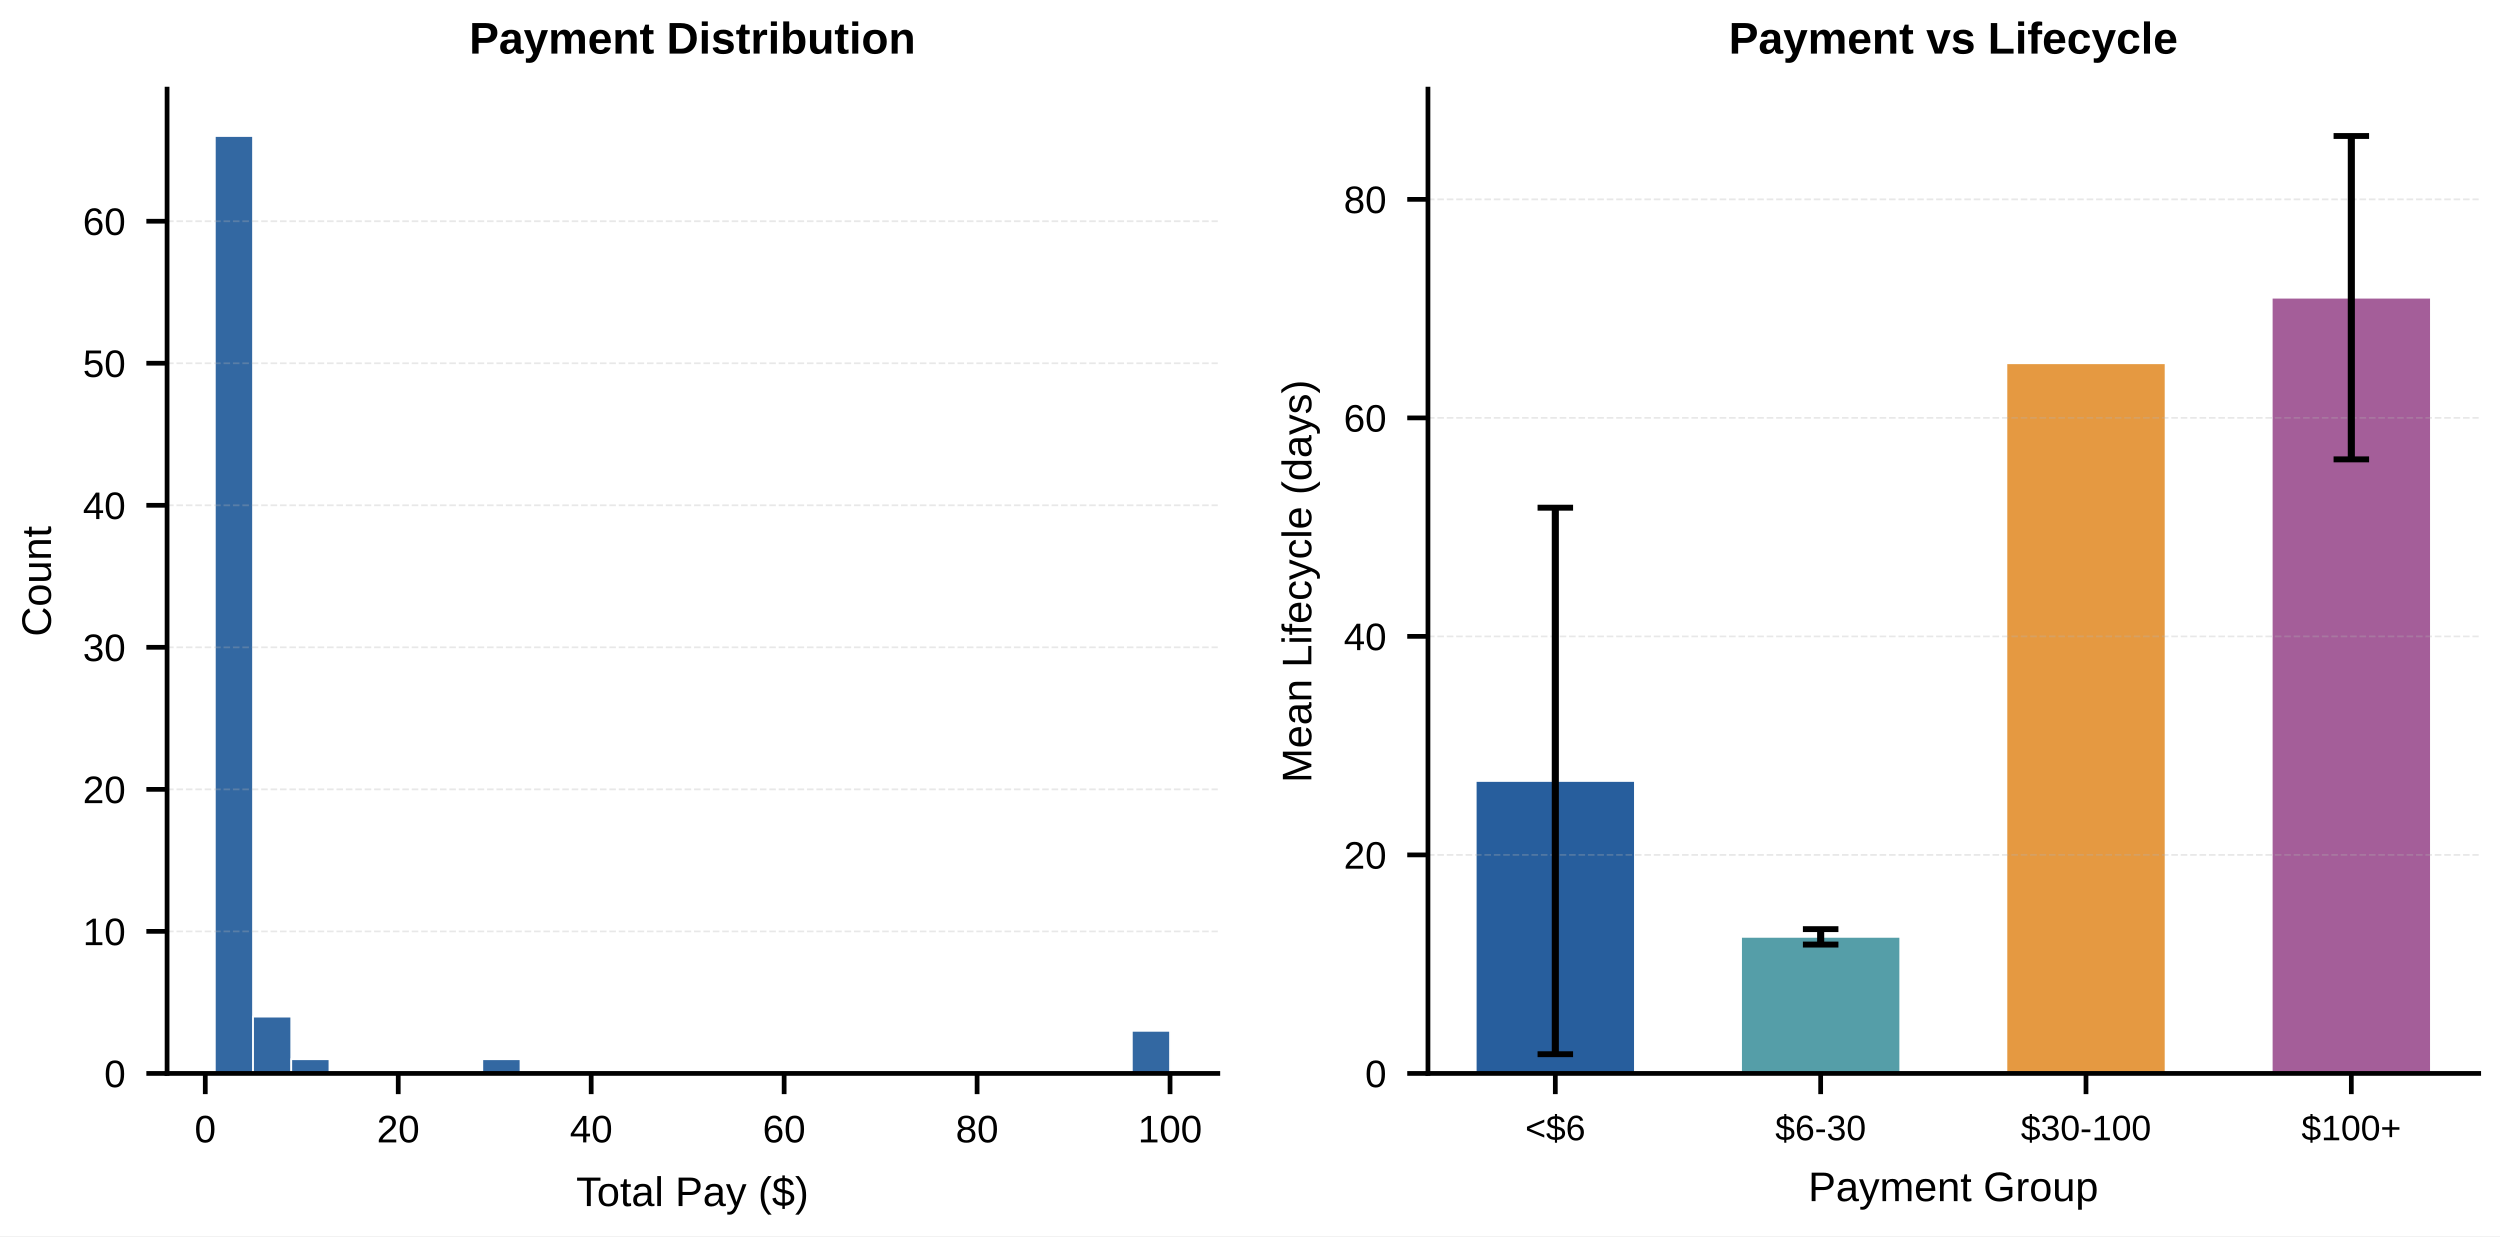
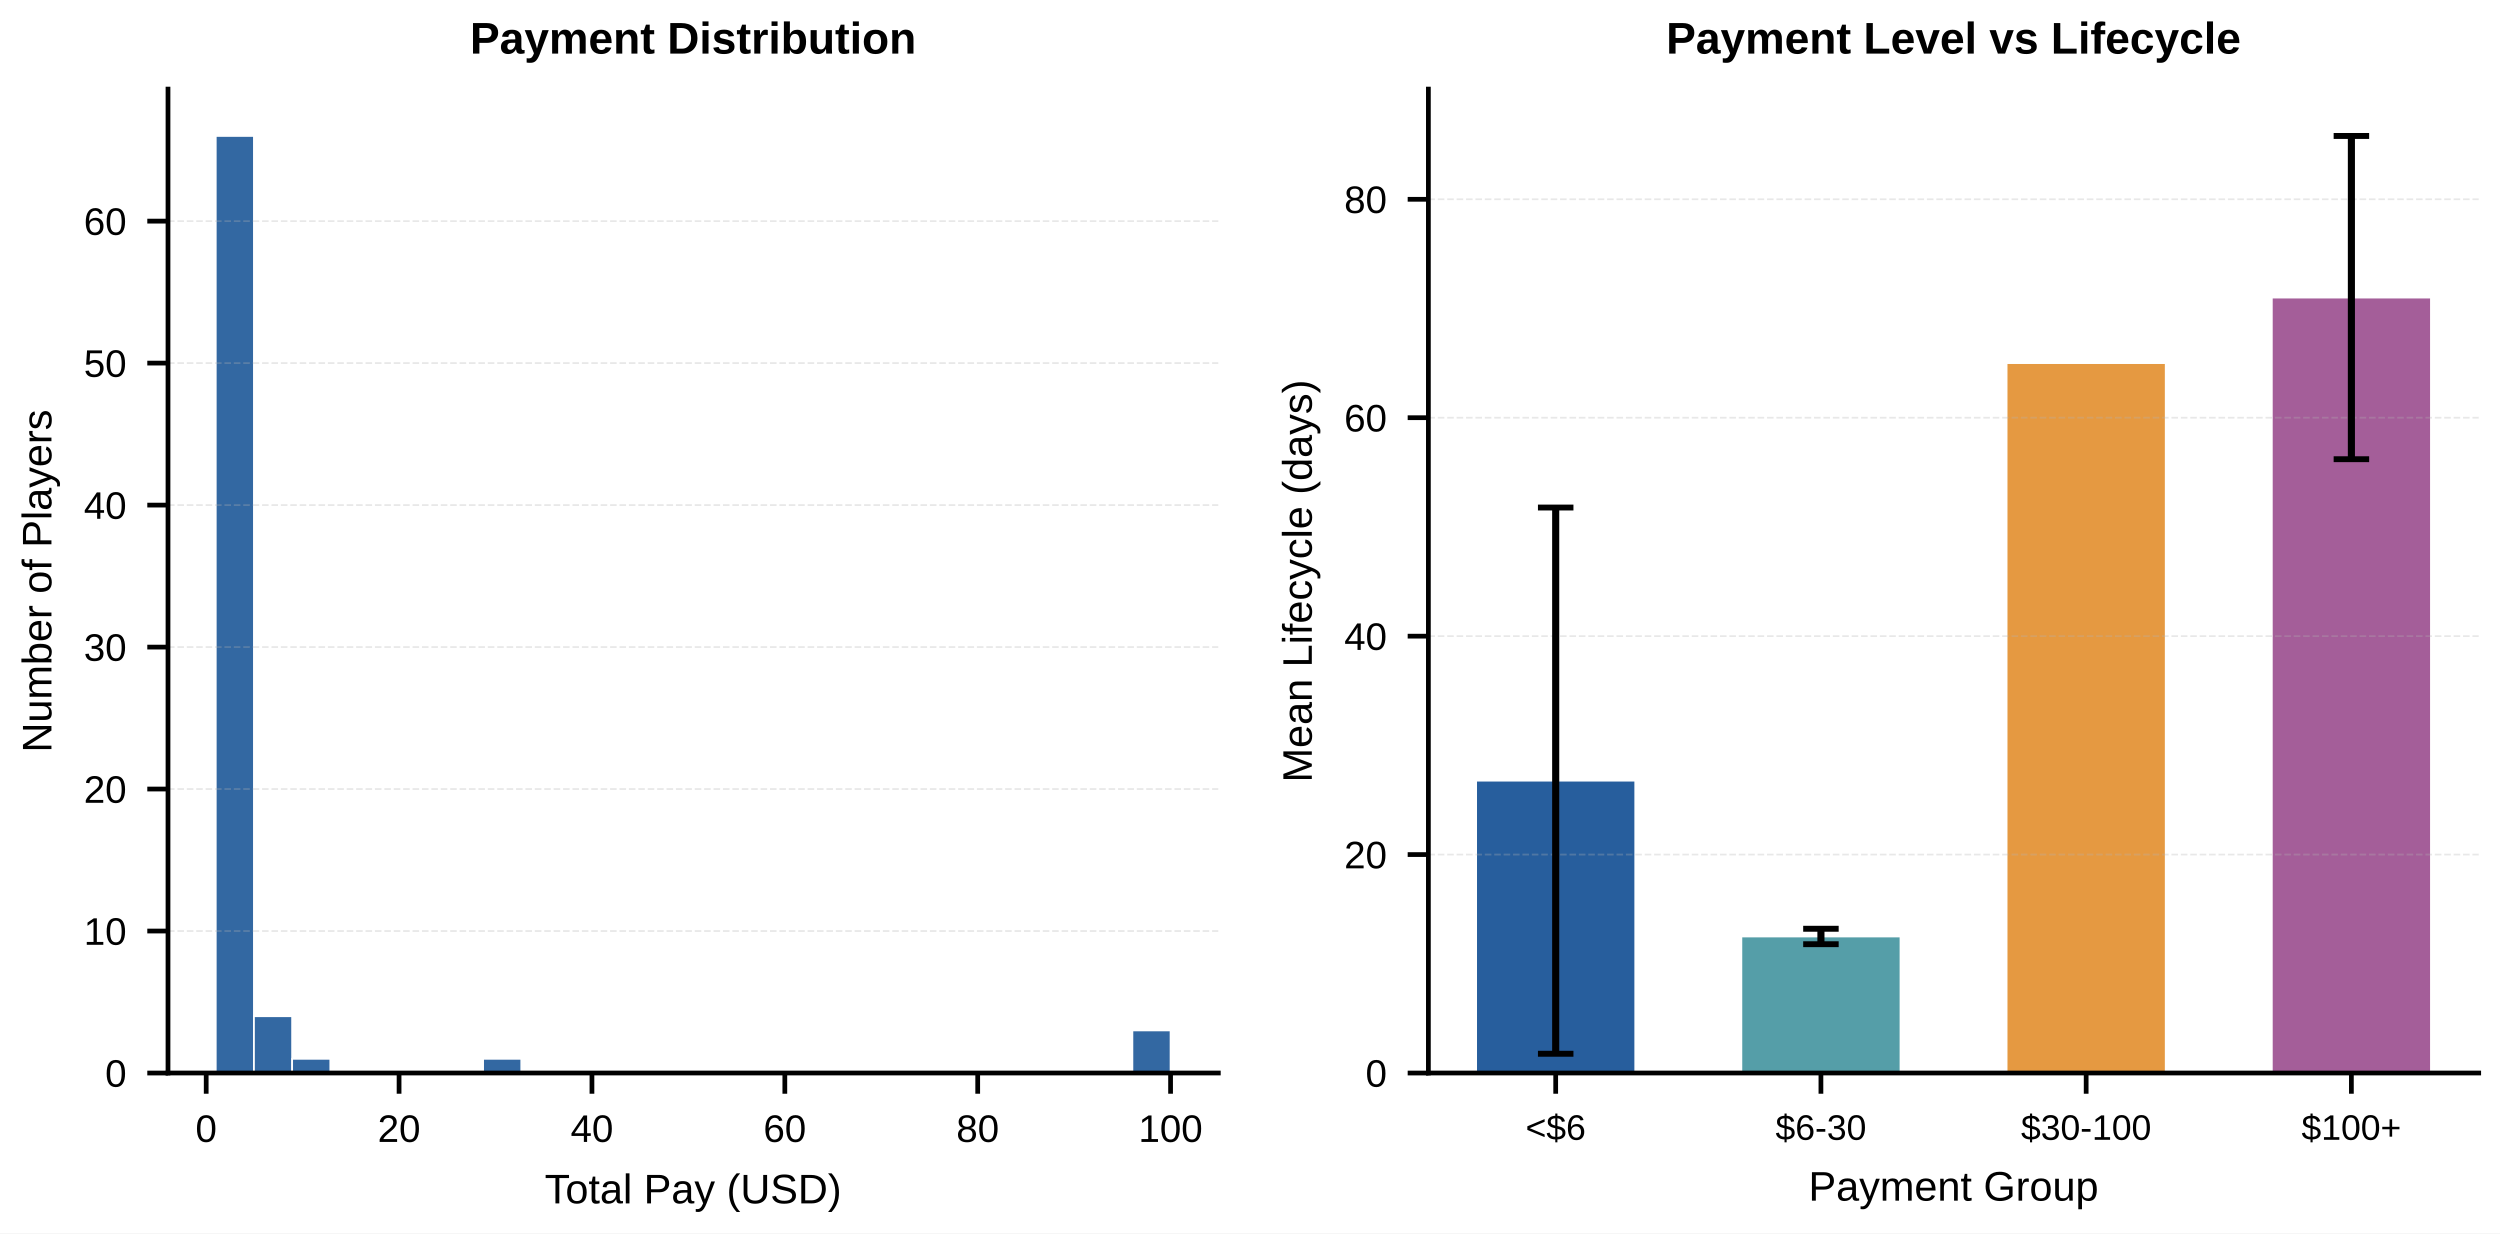
- <svg xmlns="http://www.w3.org/2000/svg" xmlns:xlink="http://www.w3.org/1999/xlink" width="422.431pt" height="208.87pt" viewBox="0 0 422.431 208.87" version="1.1">
+ <svg xmlns="http://www.w3.org/2000/svg" xmlns:xlink="http://www.w3.org/1999/xlink" width="422.598pt" height="208.493pt" viewBox="0 0 422.598 208.493" version="1.1">
  <defs>
    <style type="text/css">*{stroke-linejoin: round; stroke-linecap: butt}</style>
  </defs>
  <g id="figure_1">
    <g id="patch_1">
-       <path d="M 0 208.87  L 422.431 208.87  L 422.431 0  L 0 0  z " style="fill: #ffffff" />
+       <path d="M 0 208.493  L 422.598 208.493  L 422.598 0  L 0 0  z " style="fill: #ffffff" />
    </g>
    <g id="axes_1">
      <g id="patch_2">
-         <path d="M 28.231 181.38  L 205.776 181.38  L 205.776 15.06  L 28.231 15.06  z " style="fill: #ffffff" />
+         <path d="M 28.398 181.38  L 205.944 181.38  L 205.944 15.06  L 28.398 15.06  z " style="fill: #ffffff" />
      </g>
      <g id="patch_3">
-         <path d="M 36.301 181.38  L 42.757 181.38  L 42.757 22.98  L 36.301 22.98  z " clip-path="url(#p80dd685911)" style="fill: #0f4d92; opacity: 0.85; stroke: #ffffff; stroke-width: 0.3; stroke-linejoin: miter" />
+         <path d="M 36.469 181.38  L 42.925 181.38  L 42.925 22.98  L 36.469 22.98  z " clip-path="url(#p5d85943e0c)" style="fill: #0f4d92; opacity: 0.85; stroke: #ffffff; stroke-width: 0.3; stroke-linejoin: miter" />
      </g>
      <g id="patch_4">
-         <path d="M 42.757 181.38  L 49.214 181.38  L 49.214 171.78  L 42.757 171.78  z " clip-path="url(#p80dd685911)" style="fill: #0f4d92; opacity: 0.85; stroke: #ffffff; stroke-width: 0.3; stroke-linejoin: miter" />
+         <path d="M 42.925 181.38  L 49.381 181.38  L 49.381 171.78  L 42.925 171.78  z " clip-path="url(#p5d85943e0c)" style="fill: #0f4d92; opacity: 0.85; stroke: #ffffff; stroke-width: 0.3; stroke-linejoin: miter" />
      </g>
      <g id="patch_5">
-         <path d="M 49.214 181.38  L 55.67 181.38  L 55.67 178.98  L 49.214 178.98  z " clip-path="url(#p80dd685911)" style="fill: #0f4d92; opacity: 0.85; stroke: #ffffff; stroke-width: 0.3; stroke-linejoin: miter" />
+         <path d="M 49.381 181.38  L 55.837 181.38  L 55.837 178.98  L 49.381 178.98  z " clip-path="url(#p5d85943e0c)" style="fill: #0f4d92; opacity: 0.85; stroke: #ffffff; stroke-width: 0.3; stroke-linejoin: miter" />
      </g>
      <g id="patch_6">
-         <path d="M 55.67 181.38  L 62.126 181.38  L 62.126 181.38  L 55.67 181.38  z " clip-path="url(#p80dd685911)" style="fill: #0f4d92; opacity: 0.85; stroke: #ffffff; stroke-width: 0.3; stroke-linejoin: miter" />
+         <path d="M 55.837 181.38  L 62.293 181.38  L 62.293 181.38  L 55.837 181.38  z " clip-path="url(#p5d85943e0c)" style="fill: #0f4d92; opacity: 0.85; stroke: #ffffff; stroke-width: 0.3; stroke-linejoin: miter" />
      </g>
      <g id="patch_7">
-         <path d="M 62.126 181.38  L 68.582 181.38  L 68.582 181.38  L 62.126 181.38  z " clip-path="url(#p80dd685911)" style="fill: #0f4d92; opacity: 0.85; stroke: #ffffff; stroke-width: 0.3; stroke-linejoin: miter" />
+         <path d="M 62.293 181.38  L 68.75 181.38  L 68.75 181.38  L 62.293 181.38  z " clip-path="url(#p5d85943e0c)" style="fill: #0f4d92; opacity: 0.85; stroke: #ffffff; stroke-width: 0.3; stroke-linejoin: miter" />
      </g>
      <g id="patch_8">
-         <path d="M 68.582 181.38  L 75.038 181.38  L 75.038 181.38  L 68.582 181.38  z " clip-path="url(#p80dd685911)" style="fill: #0f4d92; opacity: 0.85; stroke: #ffffff; stroke-width: 0.3; stroke-linejoin: miter" />
+         <path d="M 68.75 181.38  L 75.206 181.38  L 75.206 181.38  L 68.75 181.38  z " clip-path="url(#p5d85943e0c)" style="fill: #0f4d92; opacity: 0.85; stroke: #ffffff; stroke-width: 0.3; stroke-linejoin: miter" />
      </g>
      <g id="patch_9">
-         <path d="M 75.038 181.38  L 81.495 181.38  L 81.495 181.38  L 75.038 181.38  z " clip-path="url(#p80dd685911)" style="fill: #0f4d92; opacity: 0.85; stroke: #ffffff; stroke-width: 0.3; stroke-linejoin: miter" />
+         <path d="M 75.206 181.38  L 81.662 181.38  L 81.662 181.38  L 75.206 181.38  z " clip-path="url(#p5d85943e0c)" style="fill: #0f4d92; opacity: 0.85; stroke: #ffffff; stroke-width: 0.3; stroke-linejoin: miter" />
      </g>
      <g id="patch_10">
-         <path d="M 81.495 181.38  L 87.951 181.38  L 87.951 178.98  L 81.495 178.98  z " clip-path="url(#p80dd685911)" style="fill: #0f4d92; opacity: 0.85; stroke: #ffffff; stroke-width: 0.3; stroke-linejoin: miter" />
+         <path d="M 81.662 181.38  L 88.118 181.38  L 88.118 178.98  L 81.662 178.98  z " clip-path="url(#p5d85943e0c)" style="fill: #0f4d92; opacity: 0.85; stroke: #ffffff; stroke-width: 0.3; stroke-linejoin: miter" />
      </g>
      <g id="patch_11">
-         <path d="M 87.951 181.38  L 94.407 181.38  L 94.407 181.38  L 87.951 181.38  z " clip-path="url(#p80dd685911)" style="fill: #0f4d92; opacity: 0.85; stroke: #ffffff; stroke-width: 0.3; stroke-linejoin: miter" />
+         <path d="M 88.118 181.38  L 94.574 181.38  L 94.574 181.38  L 88.118 181.38  z " clip-path="url(#p5d85943e0c)" style="fill: #0f4d92; opacity: 0.85; stroke: #ffffff; stroke-width: 0.3; stroke-linejoin: miter" />
      </g>
      <g id="patch_12">
-         <path d="M 94.407 181.38  L 100.863 181.38  L 100.863 181.38  L 94.407 181.38  z " clip-path="url(#p80dd685911)" style="fill: #0f4d92; opacity: 0.85; stroke: #ffffff; stroke-width: 0.3; stroke-linejoin: miter" />
+         <path d="M 94.574 181.38  L 101.031 181.38  L 101.031 181.38  L 94.574 181.38  z " clip-path="url(#p5d85943e0c)" style="fill: #0f4d92; opacity: 0.85; stroke: #ffffff; stroke-width: 0.3; stroke-linejoin: miter" />
      </g>
      <g id="patch_13">
-         <path d="M 100.863 181.38  L 107.319 181.38  L 107.319 181.38  L 100.863 181.38  z " clip-path="url(#p80dd685911)" style="fill: #0f4d92; opacity: 0.85; stroke: #ffffff; stroke-width: 0.3; stroke-linejoin: miter" />
+         <path d="M 101.031 181.38  L 107.487 181.38  L 107.487 181.38  L 101.031 181.38  z " clip-path="url(#p5d85943e0c)" style="fill: #0f4d92; opacity: 0.85; stroke: #ffffff; stroke-width: 0.3; stroke-linejoin: miter" />
      </g>
      <g id="patch_14">
-         <path d="M 107.319 181.38  L 113.776 181.38  L 113.776 181.38  L 107.319 181.38  z " clip-path="url(#p80dd685911)" style="fill: #0f4d92; opacity: 0.85; stroke: #ffffff; stroke-width: 0.3; stroke-linejoin: miter" />
+         <path d="M 107.487 181.38  L 113.943 181.38  L 113.943 181.38  L 107.487 181.38  z " clip-path="url(#p5d85943e0c)" style="fill: #0f4d92; opacity: 0.85; stroke: #ffffff; stroke-width: 0.3; stroke-linejoin: miter" />
      </g>
      <g id="patch_15">
-         <path d="M 113.776 181.38  L 120.232 181.38  L 120.232 181.38  L 113.776 181.38  z " clip-path="url(#p80dd685911)" style="fill: #0f4d92; opacity: 0.85; stroke: #ffffff; stroke-width: 0.3; stroke-linejoin: miter" />
+         <path d="M 113.943 181.38  L 120.399 181.38  L 120.399 181.38  L 113.943 181.38  z " clip-path="url(#p5d85943e0c)" style="fill: #0f4d92; opacity: 0.85; stroke: #ffffff; stroke-width: 0.3; stroke-linejoin: miter" />
      </g>
      <g id="patch_16">
-         <path d="M 120.232 181.38  L 126.688 181.38  L 126.688 181.38  L 120.232 181.38  z " clip-path="url(#p80dd685911)" style="fill: #0f4d92; opacity: 0.85; stroke: #ffffff; stroke-width: 0.3; stroke-linejoin: miter" />
+         <path d="M 120.399 181.38  L 126.855 181.38  L 126.855 181.38  L 120.399 181.38  z " clip-path="url(#p5d85943e0c)" style="fill: #0f4d92; opacity: 0.85; stroke: #ffffff; stroke-width: 0.3; stroke-linejoin: miter" />
      </g>
      <g id="patch_17">
-         <path d="M 126.688 181.38  L 133.144 181.38  L 133.144 181.38  L 126.688 181.38  z " clip-path="url(#p80dd685911)" style="fill: #0f4d92; opacity: 0.85; stroke: #ffffff; stroke-width: 0.3; stroke-linejoin: miter" />
+         <path d="M 126.855 181.38  L 133.312 181.38  L 133.312 181.38  L 126.855 181.38  z " clip-path="url(#p5d85943e0c)" style="fill: #0f4d92; opacity: 0.85; stroke: #ffffff; stroke-width: 0.3; stroke-linejoin: miter" />
      </g>
      <g id="patch_18">
-         <path d="M 133.144 181.38  L 139.6 181.38  L 139.6 181.38  L 133.144 181.38  z " clip-path="url(#p80dd685911)" style="fill: #0f4d92; opacity: 0.85; stroke: #ffffff; stroke-width: 0.3; stroke-linejoin: miter" />
+         <path d="M 133.312 181.38  L 139.768 181.38  L 139.768 181.38  L 133.312 181.38  z " clip-path="url(#p5d85943e0c)" style="fill: #0f4d92; opacity: 0.85; stroke: #ffffff; stroke-width: 0.3; stroke-linejoin: miter" />
      </g>
      <g id="patch_19">
-         <path d="M 139.6 181.38  L 146.057 181.38  L 146.057 181.38  L 139.6 181.38  z " clip-path="url(#p80dd685911)" style="fill: #0f4d92; opacity: 0.85; stroke: #ffffff; stroke-width: 0.3; stroke-linejoin: miter" />
+         <path d="M 139.768 181.38  L 146.224 181.38  L 146.224 181.38  L 139.768 181.38  z " clip-path="url(#p5d85943e0c)" style="fill: #0f4d92; opacity: 0.85; stroke: #ffffff; stroke-width: 0.3; stroke-linejoin: miter" />
      </g>
      <g id="patch_20">
-         <path d="M 146.057 181.38  L 152.513 181.38  L 152.513 181.38  L 146.057 181.38  z " clip-path="url(#p80dd685911)" style="fill: #0f4d92; opacity: 0.85; stroke: #ffffff; stroke-width: 0.3; stroke-linejoin: miter" />
+         <path d="M 146.224 181.38  L 152.68 181.38  L 152.68 181.38  L 146.224 181.38  z " clip-path="url(#p5d85943e0c)" style="fill: #0f4d92; opacity: 0.85; stroke: #ffffff; stroke-width: 0.3; stroke-linejoin: miter" />
      </g>
      <g id="patch_21">
-         <path d="M 152.513 181.38  L 158.969 181.38  L 158.969 181.38  L 152.513 181.38  z " clip-path="url(#p80dd685911)" style="fill: #0f4d92; opacity: 0.85; stroke: #ffffff; stroke-width: 0.3; stroke-linejoin: miter" />
+         <path d="M 152.68 181.38  L 159.136 181.38  L 159.136 181.38  L 152.68 181.38  z " clip-path="url(#p5d85943e0c)" style="fill: #0f4d92; opacity: 0.85; stroke: #ffffff; stroke-width: 0.3; stroke-linejoin: miter" />
      </g>
      <g id="patch_22">
-         <path d="M 158.969 181.38  L 165.425 181.38  L 165.425 181.38  L 158.969 181.38  z " clip-path="url(#p80dd685911)" style="fill: #0f4d92; opacity: 0.85; stroke: #ffffff; stroke-width: 0.3; stroke-linejoin: miter" />
+         <path d="M 159.136 181.38  L 165.592 181.38  L 165.592 181.38  L 159.136 181.38  z " clip-path="url(#p5d85943e0c)" style="fill: #0f4d92; opacity: 0.85; stroke: #ffffff; stroke-width: 0.3; stroke-linejoin: miter" />
      </g>
      <g id="patch_23">
-         <path d="M 165.425 181.38  L 171.881 181.38  L 171.881 181.38  L 165.425 181.38  z " clip-path="url(#p80dd685911)" style="fill: #0f4d92; opacity: 0.85; stroke: #ffffff; stroke-width: 0.3; stroke-linejoin: miter" />
+         <path d="M 165.592 181.38  L 172.049 181.38  L 172.049 181.38  L 165.592 181.38  z " clip-path="url(#p5d85943e0c)" style="fill: #0f4d92; opacity: 0.85; stroke: #ffffff; stroke-width: 0.3; stroke-linejoin: miter" />
      </g>
      <g id="patch_24">
-         <path d="M 171.881 181.38  L 178.338 181.38  L 178.338 181.38  L 171.881 181.38  z " clip-path="url(#p80dd685911)" style="fill: #0f4d92; opacity: 0.85; stroke: #ffffff; stroke-width: 0.3; stroke-linejoin: miter" />
+         <path d="M 172.049 181.38  L 178.505 181.38  L 178.505 181.38  L 172.049 181.38  z " clip-path="url(#p5d85943e0c)" style="fill: #0f4d92; opacity: 0.85; stroke: #ffffff; stroke-width: 0.3; stroke-linejoin: miter" />
      </g>
      <g id="patch_25">
-         <path d="M 178.338 181.38  L 184.794 181.38  L 184.794 181.38  L 178.338 181.38  z " clip-path="url(#p80dd685911)" style="fill: #0f4d92; opacity: 0.85; stroke: #ffffff; stroke-width: 0.3; stroke-linejoin: miter" />
+         <path d="M 178.505 181.38  L 184.961 181.38  L 184.961 181.38  L 178.505 181.38  z " clip-path="url(#p5d85943e0c)" style="fill: #0f4d92; opacity: 0.85; stroke: #ffffff; stroke-width: 0.3; stroke-linejoin: miter" />
      </g>
      <g id="patch_26">
-         <path d="M 184.794 181.38  L 191.25 181.38  L 191.25 181.38  L 184.794 181.38  z " clip-path="url(#p80dd685911)" style="fill: #0f4d92; opacity: 0.85; stroke: #ffffff; stroke-width: 0.3; stroke-linejoin: miter" />
+         <path d="M 184.961 181.38  L 191.417 181.38  L 191.417 181.38  L 184.961 181.38  z " clip-path="url(#p5d85943e0c)" style="fill: #0f4d92; opacity: 0.85; stroke: #ffffff; stroke-width: 0.3; stroke-linejoin: miter" />
      </g>
      <g id="patch_27">
-         <path d="M 191.25 181.38  L 197.706 181.38  L 197.706 174.18  L 191.25 174.18  z " clip-path="url(#p80dd685911)" style="fill: #0f4d92; opacity: 0.85; stroke: #ffffff; stroke-width: 0.3; stroke-linejoin: miter" />
+         <path d="M 191.417 181.38  L 197.873 181.38  L 197.873 174.18  L 191.417 174.18  z " clip-path="url(#p5d85943e0c)" style="fill: #0f4d92; opacity: 0.85; stroke: #ffffff; stroke-width: 0.3; stroke-linejoin: miter" />
      </g>
      <g id="matplotlib.axis_1">
        <g id="xtick_1">
          <g id="line2d_1">
            <defs>
-               <path id="md395746f5a" d="M 0 0  L 0 3.5  " style="stroke: #000000; stroke-width: 0.8" />
+               <path id="m72903d040f" d="M 0 0  L 0 3.5  " style="stroke: #000000; stroke-width: 0.8" />
            </defs>
            <g>
-               <use xlink:href="#md395746f5a" x="34.687" y="181.38" style="stroke: #000000; stroke-width: 0.8" />
+               <use xlink:href="#m72903d040f" x="34.855" y="181.38" style="stroke: #000000; stroke-width: 0.8" />
            </g>
          </g>
          <g id="text_1">
-             <text style="font-size: 6.5px; font-family: 'Arial', 'Helvetica', 'DejaVu Sans', sans-serif; text-anchor: middle" x="34.687" y="193.032" transform="rotate(-0 34.6873 193.0323)">0</text>
+             <text style="font-size: 6.5px; font-family: 'Arial', 'Helvetica', 'DejaVu Sans', sans-serif; text-anchor: middle" x="34.855" y="193.032" transform="rotate(-0 34.85464 193.0323)">0</text>
          </g>
        </g>
        <g id="xtick_2">
          <g id="line2d_2">
            <g>
-               <use xlink:href="#md395746f5a" x="67.291" y="181.38" style="stroke: #000000; stroke-width: 0.8" />
+               <use xlink:href="#m72903d040f" x="67.458" y="181.38" style="stroke: #000000; stroke-width: 0.8" />
            </g>
          </g>
          <g id="text_2">
-             <text style="font-size: 6.5px; font-family: 'Arial', 'Helvetica', 'DejaVu Sans', sans-serif; text-anchor: middle" x="67.291" y="193.032" transform="rotate(-0 67.29107 193.0323)">20</text>
+             <text style="font-size: 6.5px; font-family: 'Arial', 'Helvetica', 'DejaVu Sans', sans-serif; text-anchor: middle" x="67.458" y="193.032" transform="rotate(-0 67.45841 193.0323)">20</text>
          </g>
        </g>
        <g id="xtick_3">
          <g id="line2d_3">
            <g>
-               <use xlink:href="#md395746f5a" x="99.895" y="181.38" style="stroke: #000000; stroke-width: 0.8" />
+               <use xlink:href="#m72903d040f" x="100.062" y="181.38" style="stroke: #000000; stroke-width: 0.8" />
            </g>
          </g>
          <g id="text_3">
-             <text style="font-size: 6.5px; font-family: 'Arial', 'Helvetica', 'DejaVu Sans', sans-serif; text-anchor: middle" x="99.895" y="193.032" transform="rotate(-0 99.89484 193.0323)">40</text>
+             <text style="font-size: 6.5px; font-family: 'Arial', 'Helvetica', 'DejaVu Sans', sans-serif; text-anchor: middle" x="100.062" y="193.032" transform="rotate(-0 100.0622 193.0323)">40</text>
          </g>
        </g>
        <g id="xtick_4">
          <g id="line2d_4">
            <g>
-               <use xlink:href="#md395746f5a" x="132.499" y="181.38" style="stroke: #000000; stroke-width: 0.8" />
+               <use xlink:href="#m72903d040f" x="132.666" y="181.38" style="stroke: #000000; stroke-width: 0.8" />
            </g>
          </g>
          <g id="text_4">
-             <text style="font-size: 6.5px; font-family: 'Arial', 'Helvetica', 'DejaVu Sans', sans-serif; text-anchor: middle" x="132.499" y="193.032" transform="rotate(-0 132.4986 193.0323)">60</text>
+             <text style="font-size: 6.5px; font-family: 'Arial', 'Helvetica', 'DejaVu Sans', sans-serif; text-anchor: middle" x="132.666" y="193.032" transform="rotate(-0 132.666 193.0323)">60</text>
          </g>
        </g>
        <g id="xtick_5">
          <g id="line2d_5">
            <g>
-               <use xlink:href="#md395746f5a" x="165.102" y="181.38" style="stroke: #000000; stroke-width: 0.8" />
+               <use xlink:href="#m72903d040f" x="165.27" y="181.38" style="stroke: #000000; stroke-width: 0.8" />
            </g>
          </g>
          <g id="text_5">
-             <text style="font-size: 6.5px; font-family: 'Arial', 'Helvetica', 'DejaVu Sans', sans-serif; text-anchor: middle" x="165.102" y="193.032" transform="rotate(-0 165.1024 193.0323)">80</text>
+             <text style="font-size: 6.5px; font-family: 'Arial', 'Helvetica', 'DejaVu Sans', sans-serif; text-anchor: middle" x="165.27" y="193.032" transform="rotate(-0 165.2697 193.0323)">80</text>
          </g>
        </g>
        <g id="xtick_6">
          <g id="line2d_6">
            <g>
-               <use xlink:href="#md395746f5a" x="197.706" y="181.38" style="stroke: #000000; stroke-width: 0.8" />
+               <use xlink:href="#m72903d040f" x="197.873" y="181.38" style="stroke: #000000; stroke-width: 0.8" />
            </g>
          </g>
          <g id="text_6">
-             <text style="font-size: 6.5px; font-family: 'Arial', 'Helvetica', 'DejaVu Sans', sans-serif; text-anchor: middle" x="197.706" y="193.032" transform="rotate(-0 197.7061 193.0323)">100</text>
+             <text style="font-size: 6.5px; font-family: 'Arial', 'Helvetica', 'DejaVu Sans', sans-serif; text-anchor: middle" x="197.873" y="193.032" transform="rotate(-0 197.8735 193.0323)">100</text>
          </g>
        </g>
        <g id="text_7">
-           <text style="font-size: 7px; font-family: 'Arial', 'Helvetica', 'DejaVu Sans', sans-serif; text-anchor: middle" x="117.004" y="203.796" transform="rotate(-0 117.0037 203.7962)">Total Pay ($)</text>
+           <text style="font-size: 7px; font-family: 'Arial', 'Helvetica', 'DejaVu Sans', sans-serif; text-anchor: middle" x="117.171" y="203.42" transform="rotate(-0 117.171 203.42)">Total Pay (USD)</text>
        </g>
      </g>
      <g id="matplotlib.axis_2">
        <g id="ytick_1">
          <g id="line2d_7">
-             <path d="M 28.231 181.38  L 205.776 181.38  " clip-path="url(#p80dd685911)" style="fill: none; stroke-dasharray: 1.11,0.48; stroke-dashoffset: 0; stroke: #b0b0b0; stroke-opacity: 0.3; stroke-width: 0.3" />
+             <path d="M 28.398 181.38  L 205.944 181.38  " clip-path="url(#p5d85943e0c)" style="fill: none; stroke-dasharray: 1.11,0.48; stroke-dashoffset: 0; stroke: #b0b0b0; stroke-opacity: 0.3; stroke-width: 0.3" />
          </g>
          <g id="line2d_8">
            <defs>
-               <path id="m4335df1b88" d="M 0 0  L -3.5 0  " style="stroke: #000000; stroke-width: 0.8" />
+               <path id="m70f47f54b5" d="M 0 0  L -3.5 0  " style="stroke: #000000; stroke-width: 0.8" />
            </defs>
            <g>
-               <use xlink:href="#m4335df1b88" x="28.231" y="181.38" style="stroke: #000000; stroke-width: 0.8" />
+               <use xlink:href="#m70f47f54b5" x="28.398" y="181.38" style="stroke: #000000; stroke-width: 0.8" />
            </g>
          </g>
          <g id="text_8">
-             <text style="font-size: 6.5px; font-family: 'Arial', 'Helvetica', 'DejaVu Sans', sans-serif; text-anchor: end" x="21.231" y="183.706" transform="rotate(-0 21.23094 183.7061)">0</text>
+             <text style="font-size: 6.5px; font-family: 'Arial', 'Helvetica', 'DejaVu Sans', sans-serif; text-anchor: end" x="21.398" y="183.706" transform="rotate(-0 21.39828 183.7061)">0</text>
          </g>
        </g>
        <g id="ytick_2">
          <g id="line2d_9">
-             <path d="M 28.231 157.38  L 205.776 157.38  " clip-path="url(#p80dd685911)" style="fill: none; stroke-dasharray: 1.11,0.48; stroke-dashoffset: 0; stroke: #b0b0b0; stroke-opacity: 0.3; stroke-width: 0.3" />
+             <path d="M 28.398 157.38  L 205.944 157.38  " clip-path="url(#p5d85943e0c)" style="fill: none; stroke-dasharray: 1.11,0.48; stroke-dashoffset: 0; stroke: #b0b0b0; stroke-opacity: 0.3; stroke-width: 0.3" />
          </g>
          <g id="line2d_10">
            <g>
-               <use xlink:href="#m4335df1b88" x="28.231" y="157.38" style="stroke: #000000; stroke-width: 0.8" />
+               <use xlink:href="#m70f47f54b5" x="28.398" y="157.38" style="stroke: #000000; stroke-width: 0.8" />
            </g>
          </g>
          <g id="text_9">
-             <text style="font-size: 6.5px; font-family: 'Arial', 'Helvetica', 'DejaVu Sans', sans-serif; text-anchor: end" x="21.231" y="159.706" transform="rotate(-0 21.23094 159.7061)">10</text>
+             <text style="font-size: 6.5px; font-family: 'Arial', 'Helvetica', 'DejaVu Sans', sans-serif; text-anchor: end" x="21.398" y="159.706" transform="rotate(-0 21.39828 159.7061)">10</text>
          </g>
        </g>
        <g id="ytick_3">
          <g id="line2d_11">
-             <path d="M 28.231 133.38  L 205.776 133.38  " clip-path="url(#p80dd685911)" style="fill: none; stroke-dasharray: 1.11,0.48; stroke-dashoffset: 0; stroke: #b0b0b0; stroke-opacity: 0.3; stroke-width: 0.3" />
+             <path d="M 28.398 133.38  L 205.944 133.38  " clip-path="url(#p5d85943e0c)" style="fill: none; stroke-dasharray: 1.11,0.48; stroke-dashoffset: 0; stroke: #b0b0b0; stroke-opacity: 0.3; stroke-width: 0.3" />
          </g>
          <g id="line2d_12">
            <g>
-               <use xlink:href="#m4335df1b88" x="28.231" y="133.38" style="stroke: #000000; stroke-width: 0.8" />
+               <use xlink:href="#m70f47f54b5" x="28.398" y="133.38" style="stroke: #000000; stroke-width: 0.8" />
            </g>
          </g>
          <g id="text_10">
-             <text style="font-size: 6.5px; font-family: 'Arial', 'Helvetica', 'DejaVu Sans', sans-serif; text-anchor: end" x="21.231" y="135.706" transform="rotate(-0 21.23094 135.7061)">20</text>
+             <text style="font-size: 6.5px; font-family: 'Arial', 'Helvetica', 'DejaVu Sans', sans-serif; text-anchor: end" x="21.398" y="135.706" transform="rotate(-0 21.39828 135.7061)">20</text>
          </g>
        </g>
        <g id="ytick_4">
          <g id="line2d_13">
-             <path d="M 28.231 109.38  L 205.776 109.38  " clip-path="url(#p80dd685911)" style="fill: none; stroke-dasharray: 1.11,0.48; stroke-dashoffset: 0; stroke: #b0b0b0; stroke-opacity: 0.3; stroke-width: 0.3" />
+             <path d="M 28.398 109.38  L 205.944 109.38  " clip-path="url(#p5d85943e0c)" style="fill: none; stroke-dasharray: 1.11,0.48; stroke-dashoffset: 0; stroke: #b0b0b0; stroke-opacity: 0.3; stroke-width: 0.3" />
          </g>
          <g id="line2d_14">
            <g>
-               <use xlink:href="#m4335df1b88" x="28.231" y="109.38" style="stroke: #000000; stroke-width: 0.8" />
+               <use xlink:href="#m70f47f54b5" x="28.398" y="109.38" style="stroke: #000000; stroke-width: 0.8" />
            </g>
          </g>
          <g id="text_11">
-             <text style="font-size: 6.5px; font-family: 'Arial', 'Helvetica', 'DejaVu Sans', sans-serif; text-anchor: end" x="21.231" y="111.706" transform="rotate(-0 21.23094 111.7061)">30</text>
+             <text style="font-size: 6.5px; font-family: 'Arial', 'Helvetica', 'DejaVu Sans', sans-serif; text-anchor: end" x="21.398" y="111.706" transform="rotate(-0 21.39828 111.7061)">30</text>
          </g>
        </g>
        <g id="ytick_5">
          <g id="line2d_15">
-             <path d="M 28.231 85.38  L 205.776 85.38  " clip-path="url(#p80dd685911)" style="fill: none; stroke-dasharray: 1.11,0.48; stroke-dashoffset: 0; stroke: #b0b0b0; stroke-opacity: 0.3; stroke-width: 0.3" />
+             <path d="M 28.398 85.38  L 205.944 85.38  " clip-path="url(#p5d85943e0c)" style="fill: none; stroke-dasharray: 1.11,0.48; stroke-dashoffset: 0; stroke: #b0b0b0; stroke-opacity: 0.3; stroke-width: 0.3" />
          </g>
          <g id="line2d_16">
            <g>
-               <use xlink:href="#m4335df1b88" x="28.231" y="85.38" style="stroke: #000000; stroke-width: 0.8" />
+               <use xlink:href="#m70f47f54b5" x="28.398" y="85.38" style="stroke: #000000; stroke-width: 0.8" />
            </g>
          </g>
          <g id="text_12">
-             <text style="font-size: 6.5px; font-family: 'Arial', 'Helvetica', 'DejaVu Sans', sans-serif; text-anchor: end" x="21.231" y="87.706" transform="rotate(-0 21.23094 87.70606)">40</text>
+             <text style="font-size: 6.5px; font-family: 'Arial', 'Helvetica', 'DejaVu Sans', sans-serif; text-anchor: end" x="21.398" y="87.706" transform="rotate(-0 21.39828 87.70606)">40</text>
          </g>
        </g>
        <g id="ytick_6">
          <g id="line2d_17">
-             <path d="M 28.231 61.38  L 205.776 61.38  " clip-path="url(#p80dd685911)" style="fill: none; stroke-dasharray: 1.11,0.48; stroke-dashoffset: 0; stroke: #b0b0b0; stroke-opacity: 0.3; stroke-width: 0.3" />
+             <path d="M 28.398 61.38  L 205.944 61.38  " clip-path="url(#p5d85943e0c)" style="fill: none; stroke-dasharray: 1.11,0.48; stroke-dashoffset: 0; stroke: #b0b0b0; stroke-opacity: 0.3; stroke-width: 0.3" />
          </g>
          <g id="line2d_18">
            <g>
-               <use xlink:href="#m4335df1b88" x="28.231" y="61.38" style="stroke: #000000; stroke-width: 0.8" />
+               <use xlink:href="#m70f47f54b5" x="28.398" y="61.38" style="stroke: #000000; stroke-width: 0.8" />
            </g>
          </g>
          <g id="text_13">
-             <text style="font-size: 6.5px; font-family: 'Arial', 'Helvetica', 'DejaVu Sans', sans-serif; text-anchor: end" x="21.231" y="63.706" transform="rotate(-0 21.23094 63.70605)">50</text>
+             <text style="font-size: 6.5px; font-family: 'Arial', 'Helvetica', 'DejaVu Sans', sans-serif; text-anchor: end" x="21.398" y="63.706" transform="rotate(-0 21.39828 63.70605)">50</text>
          </g>
        </g>
        <g id="ytick_7">
          <g id="line2d_19">
-             <path d="M 28.231 37.38  L 205.776 37.38  " clip-path="url(#p80dd685911)" style="fill: none; stroke-dasharray: 1.11,0.48; stroke-dashoffset: 0; stroke: #b0b0b0; stroke-opacity: 0.3; stroke-width: 0.3" />
+             <path d="M 28.398 37.38  L 205.944 37.38  " clip-path="url(#p5d85943e0c)" style="fill: none; stroke-dasharray: 1.11,0.48; stroke-dashoffset: 0; stroke: #b0b0b0; stroke-opacity: 0.3; stroke-width: 0.3" />
          </g>
          <g id="line2d_20">
            <g>
-               <use xlink:href="#m4335df1b88" x="28.231" y="37.38" style="stroke: #000000; stroke-width: 0.8" />
+               <use xlink:href="#m70f47f54b5" x="28.398" y="37.38" style="stroke: #000000; stroke-width: 0.8" />
            </g>
          </g>
          <g id="text_14">
-             <text style="font-size: 6.5px; font-family: 'Arial', 'Helvetica', 'DejaVu Sans', sans-serif; text-anchor: end" x="21.231" y="39.706" transform="rotate(-0 21.23094 39.70605)">60</text>
+             <text style="font-size: 6.5px; font-family: 'Arial', 'Helvetica', 'DejaVu Sans', sans-serif; text-anchor: end" x="21.398" y="39.706" transform="rotate(-0 21.39828 39.70605)">60</text>
          </g>
        </g>
        <g id="text_15">
-           <text style="font-size: 7px; font-family: 'Arial', 'Helvetica', 'DejaVu Sans', sans-serif; text-anchor: middle" x="8.61" y="98.22" transform="rotate(-90 8.610469 98.21977)">Count</text>
+           <text style="font-size: 7px; font-family: 'Arial', 'Helvetica', 'DejaVu Sans', sans-serif; text-anchor: middle" x="8.696" y="98.22" transform="rotate(-90 8.695781 98.21977)">Number of Players</text>
        </g>
      </g>
      <g id="patch_28">
-         <path d="M 28.231 181.38  L 28.231 15.06  " style="fill: none; stroke: #000000; stroke-width: 0.8; stroke-linejoin: miter; stroke-linecap: square" />
+         <path d="M 28.398 181.38  L 28.398 15.06  " style="fill: none; stroke: #000000; stroke-width: 0.8; stroke-linejoin: miter; stroke-linecap: square" />
      </g>
      <g id="patch_29">
-         <path d="M 28.231 181.38  L 205.776 181.38  " style="fill: none; stroke: #000000; stroke-width: 0.8; stroke-linejoin: miter; stroke-linecap: square" />
+         <path d="M 28.398 181.38  L 205.944 181.38  " style="fill: none; stroke: #000000; stroke-width: 0.8; stroke-linejoin: miter; stroke-linecap: square" />
      </g>
      <g id="text_16">
-         <text style="font-weight: 700; font-size: 7.5px; font-family: 'Arial', 'Helvetica', 'DejaVu Sans', sans-serif; text-anchor: middle" x="117.004" y="9.06" transform="rotate(-0 117.0037 9.059766)">Payment Distribution</text>
+         <text style="font-weight: 700; font-size: 7.5px; font-family: 'Arial', 'Helvetica', 'DejaVu Sans', sans-serif; text-anchor: middle" x="117.171" y="9.06" transform="rotate(-0 117.171 9.059766)">Payment Distribution</text>
      </g>
    </g>
    <g id="axes_2">
      <g id="patch_30">
-         <path d="M 241.285 181.38  L 418.831 181.38  L 418.831 15.06  L 241.285 15.06  z " style="fill: #ffffff" />
+         <path d="M 241.453 181.38  L 418.998 181.38  L 418.998 15.06  L 241.453 15.06  z " style="fill: #ffffff" />
      </g>
      <g id="patch_31">
-         <path d="M 249.356 181.38  L 276.257 181.38  L 276.257 131.961  L 249.356 131.961  z " clip-path="url(#pe679619e45)" style="fill: #0f4d92; opacity: 0.9; stroke: #ffffff; stroke-width: 0.3; stroke-linejoin: miter" />
+         <path d="M 249.523 181.38  L 276.424 181.38  L 276.424 131.961  L 249.523 131.961  z " clip-path="url(#p40d47b9ab3)" style="fill: #0f4d92; opacity: 0.9; stroke: #ffffff; stroke-width: 0.3; stroke-linejoin: miter" />
      </g>
      <g id="patch_32">
-         <path d="M 294.19 181.38  L 321.091 181.38  L 321.091 158.302  L 294.19 158.302  z " clip-path="url(#pe679619e45)" style="fill: #42949e; opacity: 0.9; stroke: #ffffff; stroke-width: 0.3; stroke-linejoin: miter" />
+         <path d="M 294.358 181.38  L 321.259 181.38  L 321.259 158.302  L 294.358 158.302  z " clip-path="url(#p40d47b9ab3)" style="fill: #42949e; opacity: 0.9; stroke: #ffffff; stroke-width: 0.3; stroke-linejoin: miter" />
      </g>
      <g id="patch_33">
-         <path d="M 339.025 181.38  L 365.926 181.38  L 365.926 61.378  L 339.025 61.378  z " clip-path="url(#pe679619e45)" style="fill: #e28e2c; opacity: 0.9; stroke: #ffffff; stroke-width: 0.3; stroke-linejoin: miter" />
+         <path d="M 339.192 181.38  L 366.093 181.38  L 366.093 61.378  L 339.192 61.378  z " clip-path="url(#p40d47b9ab3)" style="fill: #e28e2c; opacity: 0.9; stroke: #ffffff; stroke-width: 0.3; stroke-linejoin: miter" />
      </g>
      <g id="patch_34">
-         <path d="M 383.86 181.38  L 410.761 181.38  L 410.761 50.301  L 383.86 50.301  z " clip-path="url(#pe679619e45)" style="fill: #9a4d8e; opacity: 0.9; stroke: #ffffff; stroke-width: 0.3; stroke-linejoin: miter" />
+         <path d="M 384.027 181.38  L 410.928 181.38  L 410.928 50.301  L 384.027 50.301  z " clip-path="url(#p40d47b9ab3)" style="fill: #9a4d8e; opacity: 0.9; stroke: #ffffff; stroke-width: 0.3; stroke-linejoin: miter" />
      </g>
      <g id="matplotlib.axis_3">
        <g id="xtick_7">
          <g id="line2d_21">
            <g>
-               <use xlink:href="#md395746f5a" x="262.806" y="181.38" style="stroke: #000000; stroke-width: 0.8" />
+               <use xlink:href="#m72903d040f" x="262.973" y="181.38" style="stroke: #000000; stroke-width: 0.8" />
            </g>
          </g>
          <g id="text_17">
-             <text style="font-size: 6px; font-family: 'Arial', 'Helvetica', 'DejaVu Sans', sans-serif; text-anchor: middle" x="262.806" y="192.674" transform="rotate(-0 262.8061 192.6745)">&lt;$6</text>
+             <text style="font-size: 6px; font-family: 'Arial', 'Helvetica', 'DejaVu Sans', sans-serif; text-anchor: middle" x="262.973" y="192.674" transform="rotate(-0 262.9735 192.6745)">&lt;$6</text>
          </g>
        </g>
        <g id="xtick_8">
          <g id="line2d_22">
            <g>
-               <use xlink:href="#md395746f5a" x="307.641" y="181.38" style="stroke: #000000; stroke-width: 0.8" />
+               <use xlink:href="#m72903d040f" x="307.808" y="181.38" style="stroke: #000000; stroke-width: 0.8" />
            </g>
          </g>
          <g id="text_18">
-             <text style="font-size: 6px; font-family: 'Arial', 'Helvetica', 'DejaVu Sans', sans-serif; text-anchor: middle" x="307.641" y="192.674" transform="rotate(-0 307.6409 192.6745)">$6-30</text>
+             <text style="font-size: 6px; font-family: 'Arial', 'Helvetica', 'DejaVu Sans', sans-serif; text-anchor: middle" x="307.808" y="192.674" transform="rotate(-0 307.8082 192.6745)">$6-30</text>
          </g>
        </g>
        <g id="xtick_9">
          <g id="line2d_23">
            <g>
-               <use xlink:href="#md395746f5a" x="352.476" y="181.38" style="stroke: #000000; stroke-width: 0.8" />
+               <use xlink:href="#m72903d040f" x="352.643" y="181.38" style="stroke: #000000; stroke-width: 0.8" />
            </g>
          </g>
          <g id="text_19">
-             <text style="font-size: 6px; font-family: 'Arial', 'Helvetica', 'DejaVu Sans', sans-serif; text-anchor: middle" x="352.476" y="192.674" transform="rotate(-0 352.4756 192.6745)">$30-100</text>
+             <text style="font-size: 6px; font-family: 'Arial', 'Helvetica', 'DejaVu Sans', sans-serif; text-anchor: middle" x="352.643" y="192.674" transform="rotate(-0 352.6429 192.6745)">$30-100</text>
          </g>
        </g>
        <g id="xtick_10">
          <g id="line2d_24">
            <g>
-               <use xlink:href="#md395746f5a" x="397.31" y="181.38" style="stroke: #000000; stroke-width: 0.8" />
+               <use xlink:href="#m72903d040f" x="397.478" y="181.38" style="stroke: #000000; stroke-width: 0.8" />
            </g>
          </g>
          <g id="text_20">
-             <text style="font-size: 6px; font-family: 'Arial', 'Helvetica', 'DejaVu Sans', sans-serif; text-anchor: middle" x="397.31" y="192.674" transform="rotate(-0 397.3103 192.6745)">$100+</text>
+             <text style="font-size: 6px; font-family: 'Arial', 'Helvetica', 'DejaVu Sans', sans-serif; text-anchor: middle" x="397.478" y="192.674" transform="rotate(-0 397.4776 192.6745)">$100+</text>
          </g>
        </g>
        <g id="text_21">
-           <text style="font-size: 7px; font-family: 'Arial', 'Helvetica', 'DejaVu Sans', sans-serif; text-anchor: middle" x="330.058" y="202.963" transform="rotate(-0 330.0582 202.9627)">Payment Group</text>
+           <text style="font-size: 7px; font-family: 'Arial', 'Helvetica', 'DejaVu Sans', sans-serif; text-anchor: middle" x="330.226" y="202.963" transform="rotate(-0 330.2256 202.9627)">Payment Group</text>
        </g>
      </g>
      <g id="matplotlib.axis_4">
        <g id="ytick_8">
          <g id="line2d_25">
-             <path d="M 241.285 181.38  L 418.831 181.38  " clip-path="url(#pe679619e45)" style="fill: none; stroke-dasharray: 1.11,0.48; stroke-dashoffset: 0; stroke: #b0b0b0; stroke-opacity: 0.3; stroke-width: 0.3" />
+             <path d="M 241.453 181.38  L 418.998 181.38  " clip-path="url(#p40d47b9ab3)" style="fill: none; stroke-dasharray: 1.11,0.48; stroke-dashoffset: 0; stroke: #b0b0b0; stroke-opacity: 0.3; stroke-width: 0.3" />
          </g>
          <g id="line2d_26">
            <g>
-               <use xlink:href="#m4335df1b88" x="241.285" y="181.38" style="stroke: #000000; stroke-width: 0.8" />
+               <use xlink:href="#m70f47f54b5" x="241.453" y="181.38" style="stroke: #000000; stroke-width: 0.8" />
            </g>
          </g>
          <g id="text_22">
-             <text style="font-size: 6.5px; font-family: 'Arial', 'Helvetica', 'DejaVu Sans', sans-serif; text-anchor: end" x="234.285" y="183.706" transform="rotate(-0 234.2855 183.7061)">0</text>
+             <text style="font-size: 6.5px; font-family: 'Arial', 'Helvetica', 'DejaVu Sans', sans-serif; text-anchor: end" x="234.453" y="183.706" transform="rotate(-0 234.4528 183.7061)">0</text>
          </g>
        </g>
        <g id="ytick_9">
          <g id="line2d_27">
-             <path d="M 241.285 144.456  L 418.831 144.456  " clip-path="url(#pe679619e45)" style="fill: none; stroke-dasharray: 1.11,0.48; stroke-dashoffset: 0; stroke: #b0b0b0; stroke-opacity: 0.3; stroke-width: 0.3" />
+             <path d="M 241.453 144.456  L 418.998 144.456  " clip-path="url(#p40d47b9ab3)" style="fill: none; stroke-dasharray: 1.11,0.48; stroke-dashoffset: 0; stroke: #b0b0b0; stroke-opacity: 0.3; stroke-width: 0.3" />
          </g>
          <g id="line2d_28">
            <g>
-               <use xlink:href="#m4335df1b88" x="241.285" y="144.456" style="stroke: #000000; stroke-width: 0.8" />
+               <use xlink:href="#m70f47f54b5" x="241.453" y="144.456" style="stroke: #000000; stroke-width: 0.8" />
            </g>
          </g>
          <g id="text_23">
-             <text style="font-size: 6.5px; font-family: 'Arial', 'Helvetica', 'DejaVu Sans', sans-serif; text-anchor: end" x="234.285" y="146.782" transform="rotate(-0 234.2855 146.7824)">20</text>
+             <text style="font-size: 6.5px; font-family: 'Arial', 'Helvetica', 'DejaVu Sans', sans-serif; text-anchor: end" x="234.453" y="146.782" transform="rotate(-0 234.4528 146.7824)">20</text>
          </g>
        </g>
        <g id="ytick_10">
          <g id="line2d_29">
-             <path d="M 241.285 107.532  L 418.831 107.532  " clip-path="url(#pe679619e45)" style="fill: none; stroke-dasharray: 1.11,0.48; stroke-dashoffset: 0; stroke: #b0b0b0; stroke-opacity: 0.3; stroke-width: 0.3" />
+             <path d="M 241.453 107.532  L 418.998 107.532  " clip-path="url(#p40d47b9ab3)" style="fill: none; stroke-dasharray: 1.11,0.48; stroke-dashoffset: 0; stroke: #b0b0b0; stroke-opacity: 0.3; stroke-width: 0.3" />
          </g>
          <g id="line2d_30">
            <g>
-               <use xlink:href="#m4335df1b88" x="241.285" y="107.532" style="stroke: #000000; stroke-width: 0.8" />
+               <use xlink:href="#m70f47f54b5" x="241.453" y="107.532" style="stroke: #000000; stroke-width: 0.8" />
            </g>
          </g>
          <g id="text_24">
-             <text style="font-size: 6.5px; font-family: 'Arial', 'Helvetica', 'DejaVu Sans', sans-serif; text-anchor: end" x="234.285" y="109.859" transform="rotate(-0 234.2855 109.8587)">40</text>
+             <text style="font-size: 6.5px; font-family: 'Arial', 'Helvetica', 'DejaVu Sans', sans-serif; text-anchor: end" x="234.453" y="109.859" transform="rotate(-0 234.4528 109.8587)">40</text>
          </g>
        </g>
        <g id="ytick_11">
          <g id="line2d_31">
-             <path d="M 241.285 70.609  L 418.831 70.609  " clip-path="url(#pe679619e45)" style="fill: none; stroke-dasharray: 1.11,0.48; stroke-dashoffset: 0; stroke: #b0b0b0; stroke-opacity: 0.3; stroke-width: 0.3" />
+             <path d="M 241.453 70.609  L 418.998 70.609  " clip-path="url(#p40d47b9ab3)" style="fill: none; stroke-dasharray: 1.11,0.48; stroke-dashoffset: 0; stroke: #b0b0b0; stroke-opacity: 0.3; stroke-width: 0.3" />
          </g>
          <g id="line2d_32">
            <g>
-               <use xlink:href="#m4335df1b88" x="241.285" y="70.609" style="stroke: #000000; stroke-width: 0.8" />
+               <use xlink:href="#m70f47f54b5" x="241.453" y="70.609" style="stroke: #000000; stroke-width: 0.8" />
            </g>
          </g>
          <g id="text_25">
-             <text style="font-size: 6.5px; font-family: 'Arial', 'Helvetica', 'DejaVu Sans', sans-serif; text-anchor: end" x="234.285" y="72.935" transform="rotate(-0 234.2855 72.93508)">60</text>
+             <text style="font-size: 6.5px; font-family: 'Arial', 'Helvetica', 'DejaVu Sans', sans-serif; text-anchor: end" x="234.453" y="72.935" transform="rotate(-0 234.4528 72.93508)">60</text>
          </g>
        </g>
        <g id="ytick_12">
          <g id="line2d_33">
-             <path d="M 241.285 33.685  L 418.831 33.685  " clip-path="url(#pe679619e45)" style="fill: none; stroke-dasharray: 1.11,0.48; stroke-dashoffset: 0; stroke: #b0b0b0; stroke-opacity: 0.3; stroke-width: 0.3" />
+             <path d="M 241.453 33.685  L 418.998 33.685  " clip-path="url(#p40d47b9ab3)" style="fill: none; stroke-dasharray: 1.11,0.48; stroke-dashoffset: 0; stroke: #b0b0b0; stroke-opacity: 0.3; stroke-width: 0.3" />
          </g>
          <g id="line2d_34">
            <g>
-               <use xlink:href="#m4335df1b88" x="241.285" y="33.685" style="stroke: #000000; stroke-width: 0.8" />
+               <use xlink:href="#m70f47f54b5" x="241.453" y="33.685" style="stroke: #000000; stroke-width: 0.8" />
            </g>
          </g>
          <g id="text_26">
-             <text style="font-size: 6.5px; font-family: 'Arial', 'Helvetica', 'DejaVu Sans', sans-serif; text-anchor: end" x="234.285" y="36.011" transform="rotate(-0 234.2855 36.01142)">80</text>
+             <text style="font-size: 6.5px; font-family: 'Arial', 'Helvetica', 'DejaVu Sans', sans-serif; text-anchor: end" x="234.453" y="36.011" transform="rotate(-0 234.4528 36.01142)">80</text>
          </g>
        </g>
        <g id="text_27">
-           <text style="font-size: 7px; font-family: 'Arial', 'Helvetica', 'DejaVu Sans', sans-serif; text-anchor: middle" x="221.583" y="98.22" transform="rotate(-90 221.583 98.21977)">Mean Lifecycle (days)</text>
+           <text style="font-size: 7px; font-family: 'Arial', 'Helvetica', 'DejaVu Sans', sans-serif; text-anchor: middle" x="221.75" y="98.22" transform="rotate(-90 221.7503 98.21977)">Mean Lifecycle (days)</text>
        </g>
      </g>
      <g id="LineCollection_1">
-         <path d="M 262.806 178.13  L 262.806 85.792  " clip-path="url(#pe679619e45)" style="fill: none; stroke: #000000; stroke-width: 1.2" />
-         <path d="M 307.641 159.608  L 307.641 156.997  " clip-path="url(#pe679619e45)" style="fill: none; stroke: #000000; stroke-width: 1.2" />
-         <path clip-path="url(#pe679619e45)" style="fill: none; stroke: #000000; stroke-width: 1.2" />
-         <path d="M 397.31 77.622  L 397.31 22.98  " clip-path="url(#pe679619e45)" style="fill: none; stroke: #000000; stroke-width: 1.2" />
+         <path d="M 262.973 178.13  L 262.973 85.792  " clip-path="url(#p40d47b9ab3)" style="fill: none; stroke: #000000; stroke-width: 1.2" />
+         <path d="M 307.808 159.608  L 307.808 156.997  " clip-path="url(#p40d47b9ab3)" style="fill: none; stroke: #000000; stroke-width: 1.2" />
+         <path clip-path="url(#p40d47b9ab3)" style="fill: none; stroke: #000000; stroke-width: 1.2" />
+         <path d="M 397.478 77.622  L 397.478 22.98  " clip-path="url(#p40d47b9ab3)" style="fill: none; stroke: #000000; stroke-width: 1.2" />
      </g>
      <g id="line2d_35">
        <defs>
-           <path id="m41c7c5f524" d="M 3 0  L -3 -0  " style="stroke: #000000" />
+           <path id="mc99592d753" d="M 3 0  L -3 -0  " style="stroke: #000000" />
        </defs>
-         <g clip-path="url(#pe679619e45)">
-           <use xlink:href="#m41c7c5f524" x="262.806" y="178.13" style="stroke: #000000" />
-           <use xlink:href="#m41c7c5f524" x="307.641" y="159.608" style="stroke: #000000" />
-           <use xlink:href="#m41c7c5f524" x="397.31" y="77.622" style="stroke: #000000" />
+         <g clip-path="url(#p40d47b9ab3)">
+           <use xlink:href="#mc99592d753" x="262.973" y="178.13" style="stroke: #000000" />
+           <use xlink:href="#mc99592d753" x="307.808" y="159.608" style="stroke: #000000" />
+           <use xlink:href="#mc99592d753" x="397.478" y="77.622" style="stroke: #000000" />
        </g>
      </g>
      <g id="line2d_36">
-         <g clip-path="url(#pe679619e45)">
-           <use xlink:href="#m41c7c5f524" x="262.806" y="85.792" style="stroke: #000000" />
-           <use xlink:href="#m41c7c5f524" x="307.641" y="156.997" style="stroke: #000000" />
-           <use xlink:href="#m41c7c5f524" x="397.31" y="22.98" style="stroke: #000000" />
+         <g clip-path="url(#p40d47b9ab3)">
+           <use xlink:href="#mc99592d753" x="262.973" y="85.792" style="stroke: #000000" />
+           <use xlink:href="#mc99592d753" x="307.808" y="156.997" style="stroke: #000000" />
+           <use xlink:href="#mc99592d753" x="397.478" y="22.98" style="stroke: #000000" />
        </g>
      </g>
      <g id="patch_35">
-         <path d="M 241.285 181.38  L 241.285 15.06  " style="fill: none; stroke: #000000; stroke-width: 0.8; stroke-linejoin: miter; stroke-linecap: square" />
+         <path d="M 241.453 181.38  L 241.453 15.06  " style="fill: none; stroke: #000000; stroke-width: 0.8; stroke-linejoin: miter; stroke-linecap: square" />
      </g>
      <g id="patch_36">
-         <path d="M 241.285 181.38  L 418.831 181.38  " style="fill: none; stroke: #000000; stroke-width: 0.8; stroke-linejoin: miter; stroke-linecap: square" />
+         <path d="M 241.453 181.38  L 418.998 181.38  " style="fill: none; stroke: #000000; stroke-width: 0.8; stroke-linejoin: miter; stroke-linecap: square" />
      </g>
      <g id="text_28">
-         <text style="font-weight: 700; font-size: 7.5px; font-family: 'Arial', 'Helvetica', 'DejaVu Sans', sans-serif; text-anchor: middle" x="330.058" y="9.06" transform="rotate(-0 330.0582 9.059766)">Payment vs Lifecycle</text>
+         <text style="font-weight: 700; font-size: 7.5px; font-family: 'Arial', 'Helvetica', 'DejaVu Sans', sans-serif; text-anchor: middle" x="330.226" y="9.06" transform="rotate(-0 330.2256 9.059766)">Payment Level vs Lifecycle</text>
      </g>
    </g>
  </g>
  <defs>
-     <clipPath id="p80dd685911">
-       <rect x="28.231" y="15.06" width="177.545" height="166.32" />
+     <clipPath id="p5d85943e0c">
+       <rect x="28.398" y="15.06" width="177.545" height="166.32" />
    </clipPath>
-     <clipPath id="pe679619e45">
-       <rect x="241.285" y="15.06" width="177.545" height="166.32" />
+     <clipPath id="p40d47b9ab3">
+       <rect x="241.453" y="15.06" width="177.545" height="166.32" />
    </clipPath>
  </defs>
</svg>
